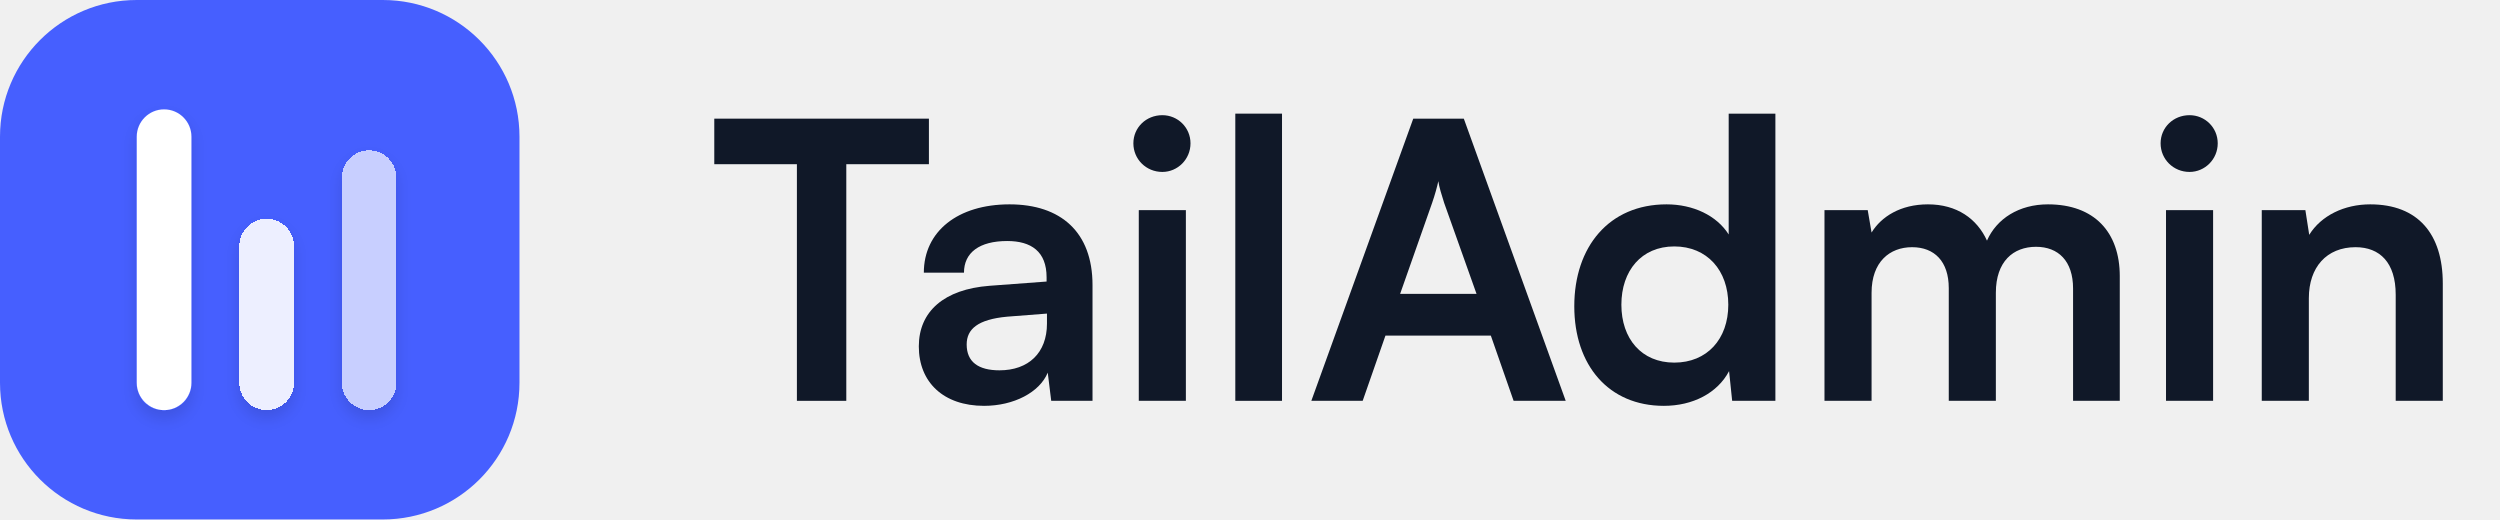
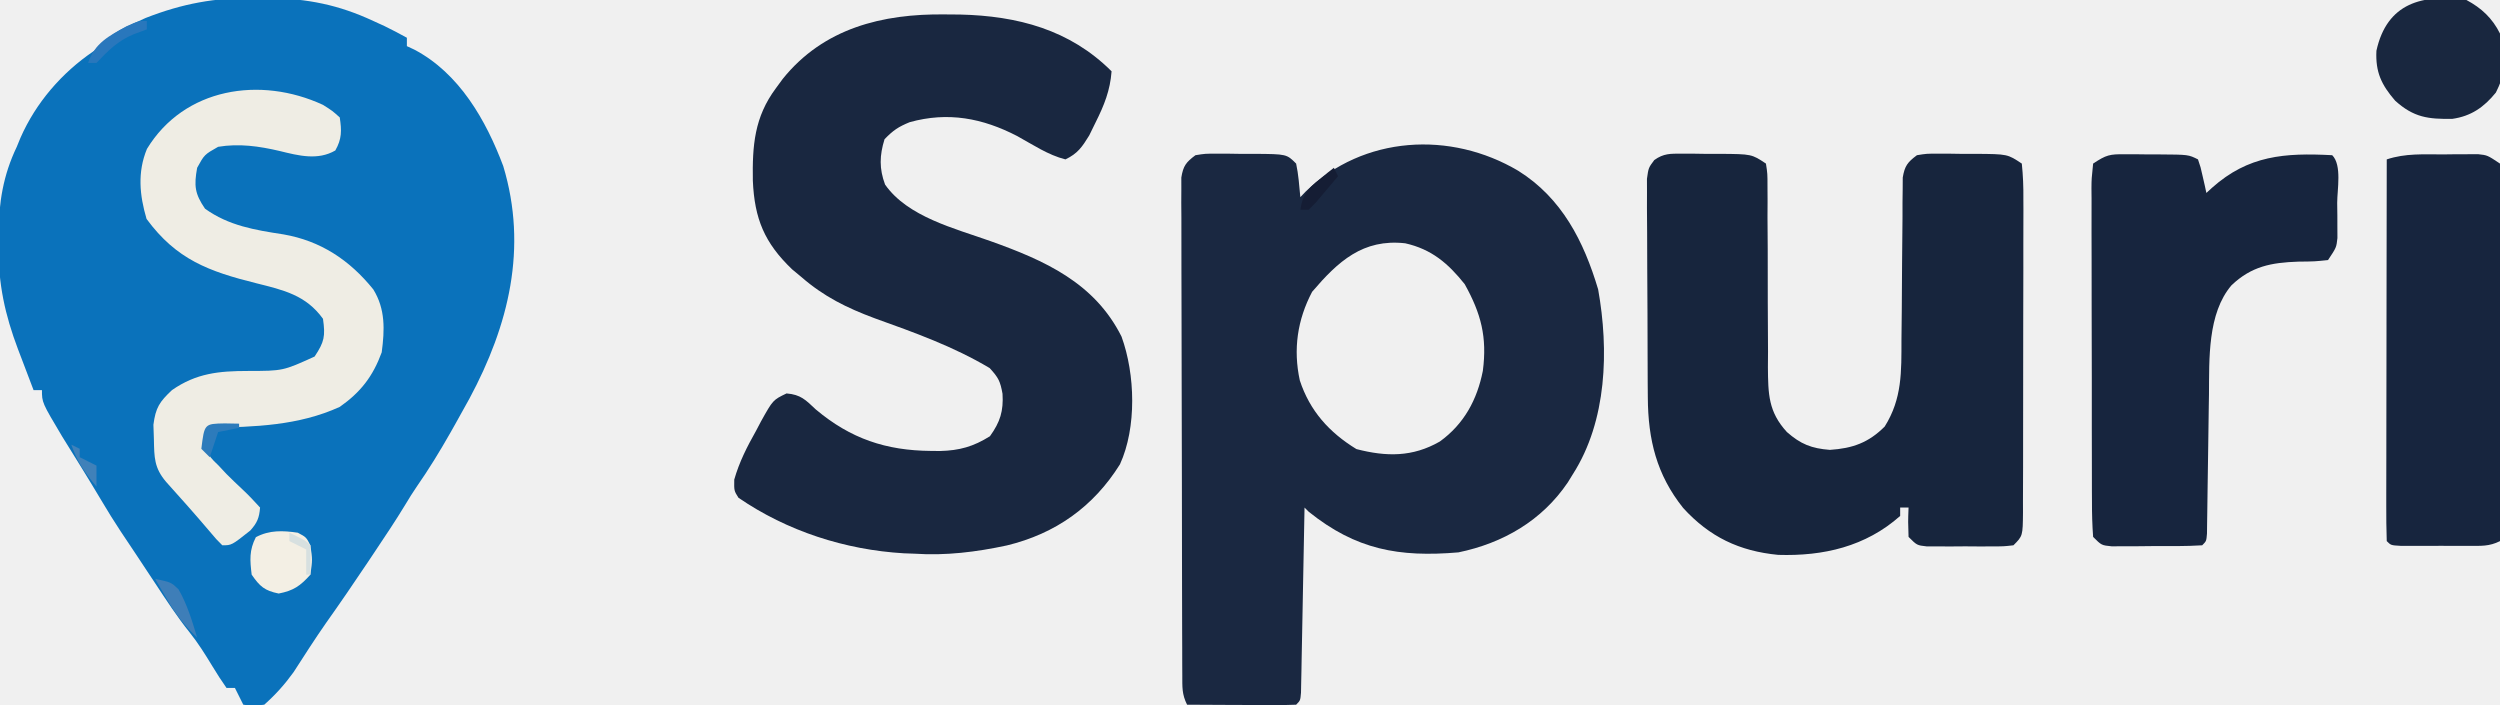
- <svg xmlns="http://www.w3.org/2000/svg" width="154" height="32" viewBox="0 0 154 32" fill="none">
-   <path d="M0 8.421C0 3.77 3.77 0 8.421 0H23.579C28.23 0 32 3.77 32 8.421V23.579C32 28.23 28.23 32 23.579 32H8.421C3.77 32 0 28.23 0 23.579V8.421Z" fill="#465FFF" />
-   <g filter="url(#filter0_d_1624_24907)">
-     <path d="M8.424 8.422C8.424 7.491 9.178 6.737 10.108 6.737V6.737C11.038 6.737 11.792 7.491 11.792 8.422V23.579C11.792 24.51 11.038 25.264 10.108 25.264V25.264C9.178 25.264 8.424 24.51 8.424 23.579V8.422Z" fill="white" />
-   </g>
-   <g filter="url(#filter1_d_1624_24907)">
-     <path d="M14.742 15.157C14.742 14.227 15.496 13.473 16.426 13.473V13.473C17.357 13.473 18.111 14.227 18.111 15.157V23.578C18.111 24.508 17.357 25.262 16.426 25.262V25.262C15.496 25.262 14.742 24.508 14.742 23.578V15.157Z" fill="white" fill-opacity="0.9" shape-rendering="crispEdges" />
-   </g>
-   <g filter="url(#filter2_d_1624_24907)">
-     <path d="M21.055 10.946C21.055 10.016 21.809 9.262 22.739 9.262V9.262C23.669 9.262 24.423 10.016 24.423 10.946V23.578C24.423 24.508 23.669 25.262 22.739 25.262V25.262C21.809 25.262 21.055 24.508 21.055 23.578V10.946Z" fill="white" fill-opacity="0.7" shape-rendering="crispEdges" />
-   </g>
-   <path d="M44 10.115H49.089V24.691H52.132V10.115H57.221V7.309H44V10.115Z" fill="#101828" />
-   <path d="M60.617 25C62.448 25 64.042 24.168 64.541 22.955L64.755 24.691H67.299V17.558C67.299 14.3 65.349 12.588 62.187 12.588C59.001 12.588 56.908 14.252 56.908 16.797H59.381C59.381 15.56 60.332 14.847 62.044 14.847C63.519 14.847 64.47 15.489 64.47 17.082V17.343L60.95 17.605C58.168 17.819 56.599 19.174 56.599 21.338C56.599 23.549 58.121 25 60.617 25ZM61.569 22.812C60.261 22.812 59.547 22.289 59.547 21.219C59.547 20.268 60.237 19.674 62.044 19.507L64.493 19.317V19.935C64.493 21.742 63.352 22.812 61.569 22.812Z" fill="#101828" />
-   <path d="M71.6 10.591C72.551 10.591 73.335 9.806 73.335 8.831C73.335 7.856 72.551 7.095 71.6 7.095C70.601 7.095 69.816 7.856 69.816 8.831C69.816 9.806 70.601 10.591 71.6 10.591ZM70.149 24.691H73.05V12.944H70.149V24.691Z" fill="#101828" />
-   <path d="M78.972 24.691V7H76.095V24.691H78.972Z" fill="#101828" />
-   <path d="M83.941 24.691L85.344 20.672H91.835L93.238 24.691H96.448L90.171 7.309H87.056L80.778 24.691H83.941ZM88.221 12.493C88.387 12.017 88.53 11.494 88.601 11.161C88.649 11.518 88.815 12.041 88.958 12.493L90.955 18.104H86.247L88.221 12.493Z" fill="#101828" />
-   <path d="M102.493 25C104.276 25 105.798 24.215 106.511 22.86L106.701 24.691H109.364V7H106.487V14.443C105.75 13.277 104.3 12.588 102.659 12.588C99.116 12.588 96.976 15.203 96.976 18.865C96.976 22.503 99.092 25 102.493 25ZM103.135 22.337C101.113 22.337 99.877 20.863 99.877 18.77C99.877 16.678 101.113 15.18 103.135 15.18C105.156 15.18 106.463 16.654 106.463 18.77C106.463 20.886 105.156 22.337 103.135 22.337Z" fill="#101828" />
-   <path d="M115.289 24.691V18.033C115.289 16.131 116.406 15.227 117.785 15.227C119.164 15.227 120.044 16.107 120.044 17.748V24.691H122.945V18.033C122.945 16.107 124.015 15.203 125.418 15.203C126.797 15.203 127.701 16.083 127.701 17.771V24.691H130.578V17.011C130.578 14.3 129.008 12.588 126.155 12.588C124.372 12.588 122.993 13.468 122.398 14.823C121.78 13.468 120.543 12.588 118.76 12.588C117.072 12.588 115.883 13.349 115.289 14.324L115.051 12.944H112.388V24.691H115.289Z" fill="#101828" />
-   <path d="M134.876 10.591C135.827 10.591 136.612 9.806 136.612 8.831C136.612 7.856 135.827 7.095 134.876 7.095C133.877 7.095 133.093 7.856 133.093 8.831C133.093 9.806 133.877 10.591 134.876 10.591ZM133.426 24.691H136.327V12.944H133.426V24.691Z" fill="#101828" />
-   <path d="M142.225 24.691V18.366C142.225 16.464 143.318 15.227 145.102 15.227C146.6 15.227 147.575 16.178 147.575 18.152V24.691H150.476V17.462C150.476 14.419 148.954 12.588 146.005 12.588C144.412 12.588 142.985 13.277 142.248 14.466L142.011 12.944H139.324V24.691H142.225Z" fill="#101828" />
-   <defs>
-     <filter id="filter0_d_1624_24907" x="7.424" y="6.237" width="5.368" height="20.526" filterUnits="userSpaceOnUse" color-interpolation-filters="sRGB">
-       <feFlood flood-opacity="0" result="BackgroundImageFix" />
-       <feColorMatrix in="SourceAlpha" type="matrix" values="0 0 0 0 0 0 0 0 0 0 0 0 0 0 0 0 0 0 127 0" result="hardAlpha" />
-       <feOffset dy="0.5" />
-       <feGaussianBlur stdDeviation="0.5" />
-       <feComposite in2="hardAlpha" operator="out" />
-       <feColorMatrix type="matrix" values="0 0 0 0 0 0 0 0 0 0 0 0 0 0 0 0 0 0 0.12 0" />
-       <feBlend mode="normal" in2="BackgroundImageFix" result="effect1_dropShadow_1624_24907" />
-       <feBlend mode="normal" in="SourceGraphic" in2="effect1_dropShadow_1624_24907" result="shape" />
-     </filter>
-     <filter id="filter1_d_1624_24907" x="13.742" y="12.973" width="5.368" height="13.79" filterUnits="userSpaceOnUse" color-interpolation-filters="sRGB">
-       <feFlood flood-opacity="0" result="BackgroundImageFix" />
-       <feColorMatrix in="SourceAlpha" type="matrix" values="0 0 0 0 0 0 0 0 0 0 0 0 0 0 0 0 0 0 127 0" result="hardAlpha" />
-       <feOffset dy="0.5" />
-       <feGaussianBlur stdDeviation="0.5" />
-       <feComposite in2="hardAlpha" operator="out" />
-       <feColorMatrix type="matrix" values="0 0 0 0 0 0 0 0 0 0 0 0 0 0 0 0 0 0 0.12 0" />
-       <feBlend mode="normal" in2="BackgroundImageFix" result="effect1_dropShadow_1624_24907" />
-       <feBlend mode="normal" in="SourceGraphic" in2="effect1_dropShadow_1624_24907" result="shape" />
-     </filter>
-     <filter id="filter2_d_1624_24907" x="20.055" y="8.762" width="5.368" height="18" filterUnits="userSpaceOnUse" color-interpolation-filters="sRGB">
-       <feFlood flood-opacity="0" result="BackgroundImageFix" />
-       <feColorMatrix in="SourceAlpha" type="matrix" values="0 0 0 0 0 0 0 0 0 0 0 0 0 0 0 0 0 0 127 0" result="hardAlpha" />
-       <feOffset dy="0.5" />
-       <feGaussianBlur stdDeviation="0.5" />
-       <feComposite in2="hardAlpha" operator="out" />
-       <feColorMatrix type="matrix" values="0 0 0 0 0 0 0 0 0 0 0 0 0 0 0 0 0 0 0.12 0" />
-       <feBlend mode="normal" in2="BackgroundImageFix" result="effect1_dropShadow_1624_24907" />
-       <feBlend mode="normal" in="SourceGraphic" in2="effect1_dropShadow_1624_24907" result="shape" />
-     </filter>
-   </defs>
+ <svg xmlns="http://www.w3.org/2000/svg" version="1.1" width="596" height="168">
+   <path d="M0 0 C1.143 0.004 2.286 0.007 3.464 0.011 C12.634 0.19 19.995 1.622 28.312 5.5 C29.637 6.105 29.637 6.105 30.988 6.723 C32.792 7.592 34.559 8.534 36.312 9.5 C36.312 10.16 36.312 10.82 36.312 11.5 C37.198 11.914 37.198 11.914 38.102 12.336 C48.806 17.972 55.179 29.152 59.289 40.102 C65.167 59.602 60.602 78.056 51.246 95.487 C50.157 97.478 49.052 99.46 47.938 101.438 C47.35 102.481 47.35 102.481 46.751 103.546 C44.209 108.025 41.547 112.377 38.602 116.605 C37.693 117.94 36.833 119.308 36.008 120.695 C33.644 124.606 31.102 128.39 28.562 132.188 C28.025 132.993 27.487 133.799 26.933 134.629 C23.669 139.507 20.36 144.345 16.961 149.129 C14.314 152.936 11.814 156.84 9.305 160.738 C7.193 163.666 5.01 166.101 2.312 168.5 C-0.5 168.812 -0.5 168.812 -2.688 168.5 C-3.678 166.52 -3.678 166.52 -4.688 164.5 C-5.348 164.5 -6.008 164.5 -6.688 164.5 C-7.883 162.819 -8.995 161.078 -10.062 159.312 C-11.783 156.482 -13.464 153.778 -15.539 151.195 C-18.502 147.478 -21.071 143.529 -23.688 139.562 C-24.208 138.777 -24.729 137.991 -25.266 137.182 C-26.281 135.65 -27.295 134.117 -28.308 132.584 C-29.495 130.791 -30.692 129.004 -31.891 127.219 C-33.474 124.823 -34.976 122.408 -36.438 119.938 C-39.507 114.774 -42.674 109.673 -45.855 104.578 C-50.688 96.459 -50.688 96.459 -50.688 93.5 C-51.347 93.5 -52.008 93.5 -52.688 93.5 C-53.649 90.98 -54.607 88.459 -55.562 85.938 C-55.832 85.233 -56.101 84.529 -56.379 83.803 C-59.527 75.471 -61.077 68.24 -61.062 59.312 C-61.061 58.289 -61.059 57.265 -61.058 56.211 C-60.936 48.684 -59.959 42.349 -56.688 35.5 C-56.254 34.442 -56.254 34.442 -55.812 33.363 C-52.125 24.984 -45.984 17.874 -38.449 12.754 C-36.654 11.563 -36.654 11.563 -35.273 9.996 C-33.24 8.077 -31.173 7.144 -28.625 6 C-27.747 5.598 -26.869 5.196 -25.965 4.781 C-17.165 1.341 -9.479 -0.053 0 0 Z " fill="#0A72BB" transform="translate(60.6875,-0.5)" />
+   <path d="M0 0 C10.359 6.487 15.604 16.768 19.027 28.27 C21.61 42.72 21.14 59.56 13.027 72.27 C12.414 73.265 12.414 73.265 11.789 74.281 C5.625 83.397 -3.641 88.748 -14.285 90.957 C-28.454 92.158 -38.682 90.33 -49.973 81.27 C-50.468 80.775 -50.468 80.775 -50.973 80.27 C-50.983 80.844 -50.993 81.418 -51.004 82.009 C-51.112 87.962 -51.226 93.915 -51.345 99.868 C-51.388 102.092 -51.43 104.316 -51.47 106.541 C-51.527 109.73 -51.591 112.92 -51.656 116.109 C-51.681 117.611 -51.681 117.611 -51.707 119.143 C-51.727 120.064 -51.747 120.985 -51.767 121.933 C-51.783 122.748 -51.798 123.563 -51.814 124.403 C-51.973 126.27 -51.973 126.27 -52.973 127.27 C-54.899 127.357 -56.829 127.377 -58.758 127.367 C-59.928 127.364 -61.097 127.361 -62.303 127.357 C-63.534 127.349 -64.766 127.341 -66.035 127.332 C-67.889 127.325 -67.889 127.325 -69.779 127.318 C-72.844 127.307 -75.908 127.29 -78.973 127.27 C-80.224 124.767 -80.104 123.067 -80.113 120.266 C-80.119 119.207 -80.125 118.149 -80.13 117.058 C-80.132 115.892 -80.133 114.725 -80.134 113.524 C-80.139 112.299 -80.144 111.075 -80.149 109.813 C-80.161 106.45 -80.168 103.086 -80.173 99.722 C-80.176 97.622 -80.18 95.522 -80.184 93.422 C-80.198 86.854 -80.208 80.286 -80.212 73.718 C-80.216 66.13 -80.234 58.542 -80.263 50.953 C-80.284 45.092 -80.294 39.23 -80.296 33.369 C-80.297 29.866 -80.303 26.363 -80.32 22.86 C-80.34 18.955 -80.336 15.05 -80.329 11.145 C-80.338 9.981 -80.348 8.816 -80.357 7.617 C-80.351 6.555 -80.346 5.494 -80.34 4.4 C-80.342 3.476 -80.343 2.553 -80.345 1.601 C-79.901 -1.182 -79.213 -2.07 -76.973 -3.73 C-74.644 -4.103 -74.644 -4.103 -71.938 -4.094 C-70.964 -4.093 -69.99 -4.092 -68.986 -4.092 C-67.971 -4.076 -66.956 -4.06 -65.91 -4.043 C-64.382 -4.048 -64.382 -4.048 -62.822 -4.053 C-55.24 -3.997 -55.24 -3.997 -52.973 -1.73 C-52.407 0.925 -52.235 3.561 -51.973 6.27 C-51.546 5.822 -51.119 5.375 -50.68 4.914 C-36.904 -8.407 -16.172 -9.593 0 0 Z M-49.16 28.832 C-52.679 35.506 -53.708 42.561 -52.098 49.957 C-49.718 57.232 -45.068 62.378 -38.598 66.332 C-31.475 68.174 -25.218 68.263 -18.723 64.531 C-12.938 60.361 -9.815 54.541 -8.465 47.695 C-7.411 39.661 -8.879 34.024 -12.785 27.02 C-16.743 22.044 -20.701 18.677 -26.973 17.27 C-37.045 16.15 -42.962 21.571 -49.16 28.832 Z " fill="#1A2841" transform="translate(361.9727,40.73047)" />
+   <path d="M0 0 C1.773 0.014 1.773 0.014 3.582 0.029 C17.232 0.353 29.726 3.601 39.688 13.562 C39.356 18.12 37.906 21.693 35.875 25.75 C35.374 26.775 34.872 27.8 34.355 28.855 C32.659 31.608 31.607 33.165 28.688 34.562 C24.544 33.52 20.917 31.049 17.188 29 C8.934 24.724 0.705 23.147 -8.438 25.688 C-11.146 26.798 -12.356 27.607 -14.438 29.75 C-15.643 33.626 -15.72 36.786 -14.312 40.562 C-8.926 48.265 2.29 51.009 10.766 54.027 C23.716 58.649 35.613 63.935 42.062 76.812 C45.328 85.797 45.7 98.476 41.688 107.25 C35.368 117.371 26.328 123.79 14.711 126.598 C7.397 128.167 0.171 129.063 -7.312 128.562 C-8.145 128.532 -8.978 128.501 -9.836 128.469 C-23.837 127.648 -37.669 123.178 -49.266 115.223 C-50.312 113.562 -50.312 113.562 -50.266 110.895 C-49.053 106.655 -47.216 103.08 -45.062 99.25 C-44.68 98.522 -44.297 97.795 -43.902 97.045 C-41.042 91.913 -41.042 91.913 -37.797 90.355 C-34.418 90.637 -33.265 91.877 -30.812 94.188 C-22.52 101.149 -14.099 103.97 -3.375 104.062 C-2.665 104.069 -1.956 104.075 -1.224 104.082 C3.437 103.967 6.74 103.031 10.688 100.562 C13.133 97.171 13.94 94.548 13.688 90.438 C13.149 87.459 12.75 86.63 10.625 84.312 C1.951 79.145 -7.287 75.853 -16.758 72.449 C-23.458 69.954 -28.915 67.271 -34.312 62.562 C-35.029 61.968 -35.746 61.374 -36.484 60.762 C-43.065 54.458 -45.438 48.717 -45.834 39.655 C-45.97 31.276 -45.484 24.484 -40.312 17.562 C-39.781 16.838 -39.25 16.114 -38.703 15.367 C-28.992 3.295 -14.992 -0.195 0 0 Z " fill="#192740" transform="translate(225.3125,3.4375)" />
+   <path d="M0 0 C0.969 0.001 1.939 0.001 2.938 0.002 C4.453 0.026 4.453 0.026 6 0.051 C7.011 0.048 8.021 0.044 9.062 0.041 C16.599 0.096 16.599 0.096 20 2.363 C20.372 4.765 20.372 4.765 20.369 7.819 C20.376 8.961 20.383 10.103 20.39 11.279 C20.384 12.519 20.377 13.758 20.371 15.035 C20.388 17.645 20.406 20.254 20.424 22.863 C20.437 26.989 20.438 31.115 20.436 35.24 C20.436 39.214 20.467 43.187 20.496 47.16 C20.488 48.392 20.48 49.623 20.471 50.892 C20.527 57.317 20.568 61.528 25 66.363 C28.279 69.245 30.851 70.275 35.25 70.613 C40.657 70.253 44.45 68.913 48.312 65.051 C52.503 58.378 52.294 51.935 52.309 44.289 C52.334 41.907 52.359 39.525 52.385 37.143 C52.414 33.396 52.438 29.65 52.456 25.904 C52.478 22.282 52.517 18.661 52.559 15.039 C52.559 13.914 52.559 12.789 52.559 11.63 C52.572 10.588 52.586 9.547 52.599 8.474 C52.607 7.099 52.607 7.099 52.615 5.696 C53.073 2.919 53.765 2.025 56 0.363 C58.312 -0.009 58.312 -0.009 61 0 C61.969 0.001 62.939 0.001 63.938 0.002 C65.453 0.026 65.453 0.026 67 0.051 C68.011 0.048 69.021 0.044 70.062 0.041 C77.599 0.096 77.599 0.096 81 2.363 C81.297 5.223 81.399 7.866 81.372 10.729 C81.376 11.594 81.38 12.459 81.383 13.35 C81.392 16.219 81.378 19.088 81.363 21.957 C81.363 23.945 81.363 25.933 81.365 27.92 C81.365 32.09 81.354 36.26 81.336 40.429 C81.313 45.783 81.313 51.136 81.32 56.49 C81.323 60.596 81.316 64.702 81.307 68.807 C81.303 70.782 81.302 72.756 81.303 74.731 C81.304 77.486 81.291 80.242 81.275 82.998 C81.277 83.82 81.28 84.642 81.282 85.489 C81.229 91.135 81.229 91.135 79 93.363 C76.693 93.622 76.693 93.622 73.844 93.629 C72.31 93.633 72.31 93.633 70.746 93.637 C69.675 93.629 68.604 93.621 67.5 93.613 C65.893 93.625 65.893 93.625 64.254 93.637 C63.232 93.634 62.209 93.632 61.156 93.629 C60.216 93.627 59.276 93.624 58.307 93.622 C56 93.363 56 93.363 54 91.363 C53.875 87.738 53.875 87.738 54 84.363 C53.34 84.363 52.68 84.363 52 84.363 C52 85.023 52 85.683 52 86.363 C43.753 93.673 33.708 95.98 22.918 95.645 C13.639 94.75 6.573 91.372 0.277 84.477 C-6.062 76.548 -8.096 68.201 -8.161 58.13 C-8.171 56.919 -8.18 55.708 -8.19 54.46 C-8.197 52.519 -8.197 52.519 -8.203 50.539 C-8.206 49.875 -8.209 49.212 -8.212 48.528 C-8.227 45.023 -8.236 41.518 -8.24 38.013 C-8.246 34.395 -8.27 30.777 -8.298 27.159 C-8.317 24.372 -8.322 21.585 -8.324 18.797 C-8.328 16.815 -8.347 14.832 -8.366 12.85 C-8.361 11.047 -8.361 11.047 -8.356 9.208 C-8.36 8.149 -8.364 7.09 -8.367 5.999 C-8 3.363 -8 3.363 -6.622 1.521 C-4.363 -0.091 -2.758 -0.009 0 0 Z " fill="#17253D" transform="translate(401,36.63672)" />
+   <path d="M0 0 C0.884 0.002 1.767 0.004 2.678 0.006 C3.597 0.018 4.517 0.03 5.465 0.043 C6.388 0.044 7.312 0.044 8.264 0.045 C15.121 0.09 15.121 0.09 17.402 1.23 C18.035 3.078 18.035 3.078 18.527 5.293 C18.695 6.026 18.863 6.76 19.035 7.516 C19.156 8.082 19.277 8.647 19.402 9.23 C20.073 8.616 20.073 8.616 20.758 7.988 C29.397 0.288 38.052 -0.37 49.402 0.23 C51.755 2.583 50.588 8.446 50.59 11.605 C50.602 12.577 50.614 13.549 50.627 14.551 C50.629 15.484 50.631 16.417 50.633 17.379 C50.637 18.237 50.641 19.094 50.645 19.978 C50.402 22.23 50.402 22.23 48.402 25.23 C45.207 25.566 45.207 25.566 41.277 25.605 C34.858 25.835 30.163 26.714 25.402 31.23 C19.65 37.942 20.098 48.852 20.023 57.234 C20.006 58.239 19.989 59.243 19.972 60.278 C19.919 63.45 19.879 66.621 19.84 69.793 C19.796 72.997 19.749 76.2 19.697 79.404 C19.665 81.389 19.638 83.375 19.617 85.36 C19.603 86.249 19.59 87.137 19.576 88.053 C19.566 88.838 19.557 89.623 19.547 90.431 C19.402 92.23 19.402 92.23 18.402 93.23 C14.43 93.483 10.445 93.416 6.465 93.418 C4.78 93.436 4.78 93.436 3.061 93.455 C1.989 93.457 0.917 93.459 -0.188 93.461 C-1.67 93.467 -1.67 93.467 -3.183 93.473 C-5.598 93.23 -5.598 93.23 -7.598 91.23 C-7.802 88.41 -7.881 85.687 -7.872 82.865 C-7.877 82 -7.883 81.135 -7.888 80.244 C-7.902 77.375 -7.901 74.506 -7.898 71.637 C-7.902 69.649 -7.907 67.661 -7.911 65.673 C-7.919 61.504 -7.919 57.334 -7.913 53.165 C-7.908 47.811 -7.924 42.457 -7.948 37.104 C-7.962 32.998 -7.963 28.892 -7.96 24.787 C-7.961 22.812 -7.966 20.838 -7.976 18.863 C-7.988 16.107 -7.982 13.352 -7.97 10.596 C-7.978 9.774 -7.985 8.952 -7.993 8.105 C-7.972 5.836 -7.972 5.836 -7.598 2.23 C-4.421 0.113 -3.635 -0.018 0 0 Z " fill="#17253E" transform="translate(506.5977,36.76953)" />
+   <path d="M0 0 C0.963 -0.012 1.926 -0.024 2.918 -0.037 C3.842 -0.039 4.766 -0.041 5.719 -0.043 C6.986 -0.049 6.986 -0.049 8.279 -0.055 C10.5 0.188 10.5 0.188 13.5 2.188 C13.786 5.088 13.878 7.774 13.841 10.676 C13.841 11.993 13.841 11.993 13.842 13.337 C13.84 16.248 13.816 19.159 13.793 22.07 C13.787 24.085 13.783 26.1 13.78 28.115 C13.769 33.425 13.739 38.735 13.706 44.045 C13.675 49.461 13.662 54.877 13.646 60.293 C13.614 70.925 13.563 81.556 13.5 92.188 C10.904 93.485 8.993 93.317 6.09 93.32 C4.482 93.322 4.482 93.322 2.842 93.324 C1.718 93.32 0.595 93.316 -0.562 93.312 C-2.253 93.318 -2.253 93.318 -3.979 93.324 C-5.049 93.323 -6.12 93.322 -7.223 93.32 C-8.21 93.319 -9.198 93.318 -10.215 93.317 C-12.5 93.188 -12.5 93.188 -13.5 92.188 C-13.595 89.357 -13.626 86.551 -13.614 83.72 C-13.614 82.833 -13.614 81.945 -13.614 81.03 C-13.613 78.081 -13.605 75.133 -13.598 72.184 C-13.596 70.145 -13.594 68.106 -13.593 66.067 C-13.59 60.69 -13.58 55.312 -13.569 49.935 C-13.558 44.452 -13.554 38.969 -13.549 33.486 C-13.538 22.72 -13.521 11.954 -13.5 1.188 C-9.043 -0.298 -4.669 0.003 0 0 Z " fill="#17253E" transform="translate(582.5,36.8125)" />
+   <path d="M0 0 C2.242 1.418 2.242 1.418 4 3 C4.459 6.151 4.522 8.078 2.938 10.875 C-1.247 13.305 -5.847 12.099 -10.312 11 C-15.219 9.851 -19.988 9.162 -25 10 C-28.274 11.856 -28.274 11.856 -30 15 C-30.764 19.277 -30.581 21.148 -28.125 24.75 C-22.482 28.813 -16.211 29.84 -9.438 30.875 C-0.544 32.418 6.346 37 12 44 C14.903 48.715 14.711 53.635 14 59 C11.9 64.727 8.999 68.488 4 72 C-5.901 76.514 -16.324 76.76 -27 77 C-27.783 79.304 -27.783 79.304 -28 82 C-26.823 84.122 -26.823 84.122 -24.938 85.938 C-24.297 86.622 -23.656 87.306 -22.996 88.012 C-21.738 89.265 -20.462 90.499 -19.16 91.707 C-17.701 93.064 -16.34 94.526 -15 96 C-15.197 98.459 -15.685 99.651 -17.34 101.484 C-21.778 105 -21.778 105 -24 105 C-25.445 103.566 -25.445 103.566 -27.125 101.562 C-30.482 97.605 -33.922 93.735 -37.398 89.883 C-40.264 86.514 -40.219 84.055 -40.312 79.688 C-40.35 78.557 -40.387 77.426 -40.426 76.262 C-39.894 72.189 -38.986 70.807 -36 68 C-30.2 63.96 -24.792 63.443 -17.875 63.438 C-9.53 63.422 -9.53 63.422 -2 60 C0.345 56.482 0.58 55.142 0 51 C-4.084 45.335 -9.457 44.136 -15.928 42.518 C-27.177 39.706 -34.944 36.895 -42.062 27.188 C-43.728 21.526 -44.262 16.058 -41.969 10.5 C-33.107 -4.072 -14.96 -6.924 0 0 Z " fill="#EFEDE4" transform="translate(77,25)" />
+   <path d="M0 0 C3.605 1.933 6.168 4.335 8 8 C9.03 17.832 9.03 17.832 7.023 22.055 C4.173 25.57 1.1 27.702 -3.367 28.336 C-9.105 28.425 -12.565 28.012 -17 24 C-20.265 20.219 -21.715 17.184 -21.461 12.094 C-18.955 0.71 -10.514 -1.491 0 0 Z " fill="#19273F" transform="translate(588,0)" />
+   <path d="M0 0 C2 1.062 2 1.062 3 3 C3.5 6.438 3.5 6.438 3 10 C0.581 12.695 -1.008 13.806 -4.562 14.5 C-7.925 13.81 -9.049 12.819 -11 10 C-11.422 6.563 -11.609 4.179 -10 1.062 C-6.76 -0.659 -3.58 -0.53 0 0 Z " fill="#F3EFE4" transform="translate(71,127)" />
+   <path d="M0 0 C3.805 0.812 3.805 0.812 5.562 2.5 C7.651 6.132 8.795 10.002 10 14 C6.955 11.167 4.831 8.345 2.75 4.75 C2.229 3.858 1.708 2.966 1.172 2.047 C0.785 1.371 0.398 0.696 0 0 Z " fill="#3E7EB8" transform="translate(37,138)" />
+   <path d="M0 0 C0.33 0.66 0.66 1.32 1 2 C-0.118 3.339 -1.245 4.671 -2.375 6 C-3.001 6.742 -3.628 7.485 -4.273 8.25 C-4.843 8.828 -5.413 9.405 -6 10 C-6.66 10 -7.32 10 -8 10 C-7.444 6.401 -6.251 5.001 -3.438 2.75 C-2.797 2.229 -2.156 1.708 -1.496 1.172 C-1.002 0.785 -0.509 0.398 0 0 Z " fill="#151D34" transform="translate(318,40)" />
+   <path d="M0 0 C0 0.66 0 1.32 0 2 C-1.052 2.392 -2.104 2.784 -3.188 3.188 C-6.928 4.762 -9.211 7.052 -12 10 C-12.66 10 -13.32 10 -14 10 C-12.431 5.292 -9.054 3.578 -4.812 1.25 C-2 0 -2 0 0 0 Z " fill="#2977BC" transform="translate(35,5)" />
+   <path d="M0 0 C1.134 0.021 2.269 0.041 3.438 0.062 C3.438 0.393 3.438 0.723 3.438 1.062 C1.788 1.393 0.138 1.722 -1.562 2.062 C-2.223 4.043 -2.882 6.022 -3.562 8.062 C-4.223 7.402 -4.883 6.742 -5.562 6.062 C-4.834 0.085 -4.834 0.085 0 0 Z " fill="#2D7BBB" transform="translate(53.5625,100.9375)" />
+   <path d="M0 0 C0.99 0.495 0.99 0.495 2 1 C2 1.66 2 2.32 2 3 C3.32 3.66 4.64 4.32 6 5 C6 6.65 6 8.3 6 10 C3.257 6.8 1.37 3.995 0 0 Z " fill="#4081B9" transform="translate(17,106)" />
+   <path d="M0 0 C3.875 1.875 3.875 1.875 5 3 C5.041 5.333 5.042 7.667 5 10 C4.67 10 4.34 10 4 10 C4 8.02 4 6.04 4 4 C2.68 3.34 1.36 2.68 0 2 C0 1.34 0 0.68 0 0 Z " fill="#D7E0E0" transform="translate(69,127)" />
</svg>
